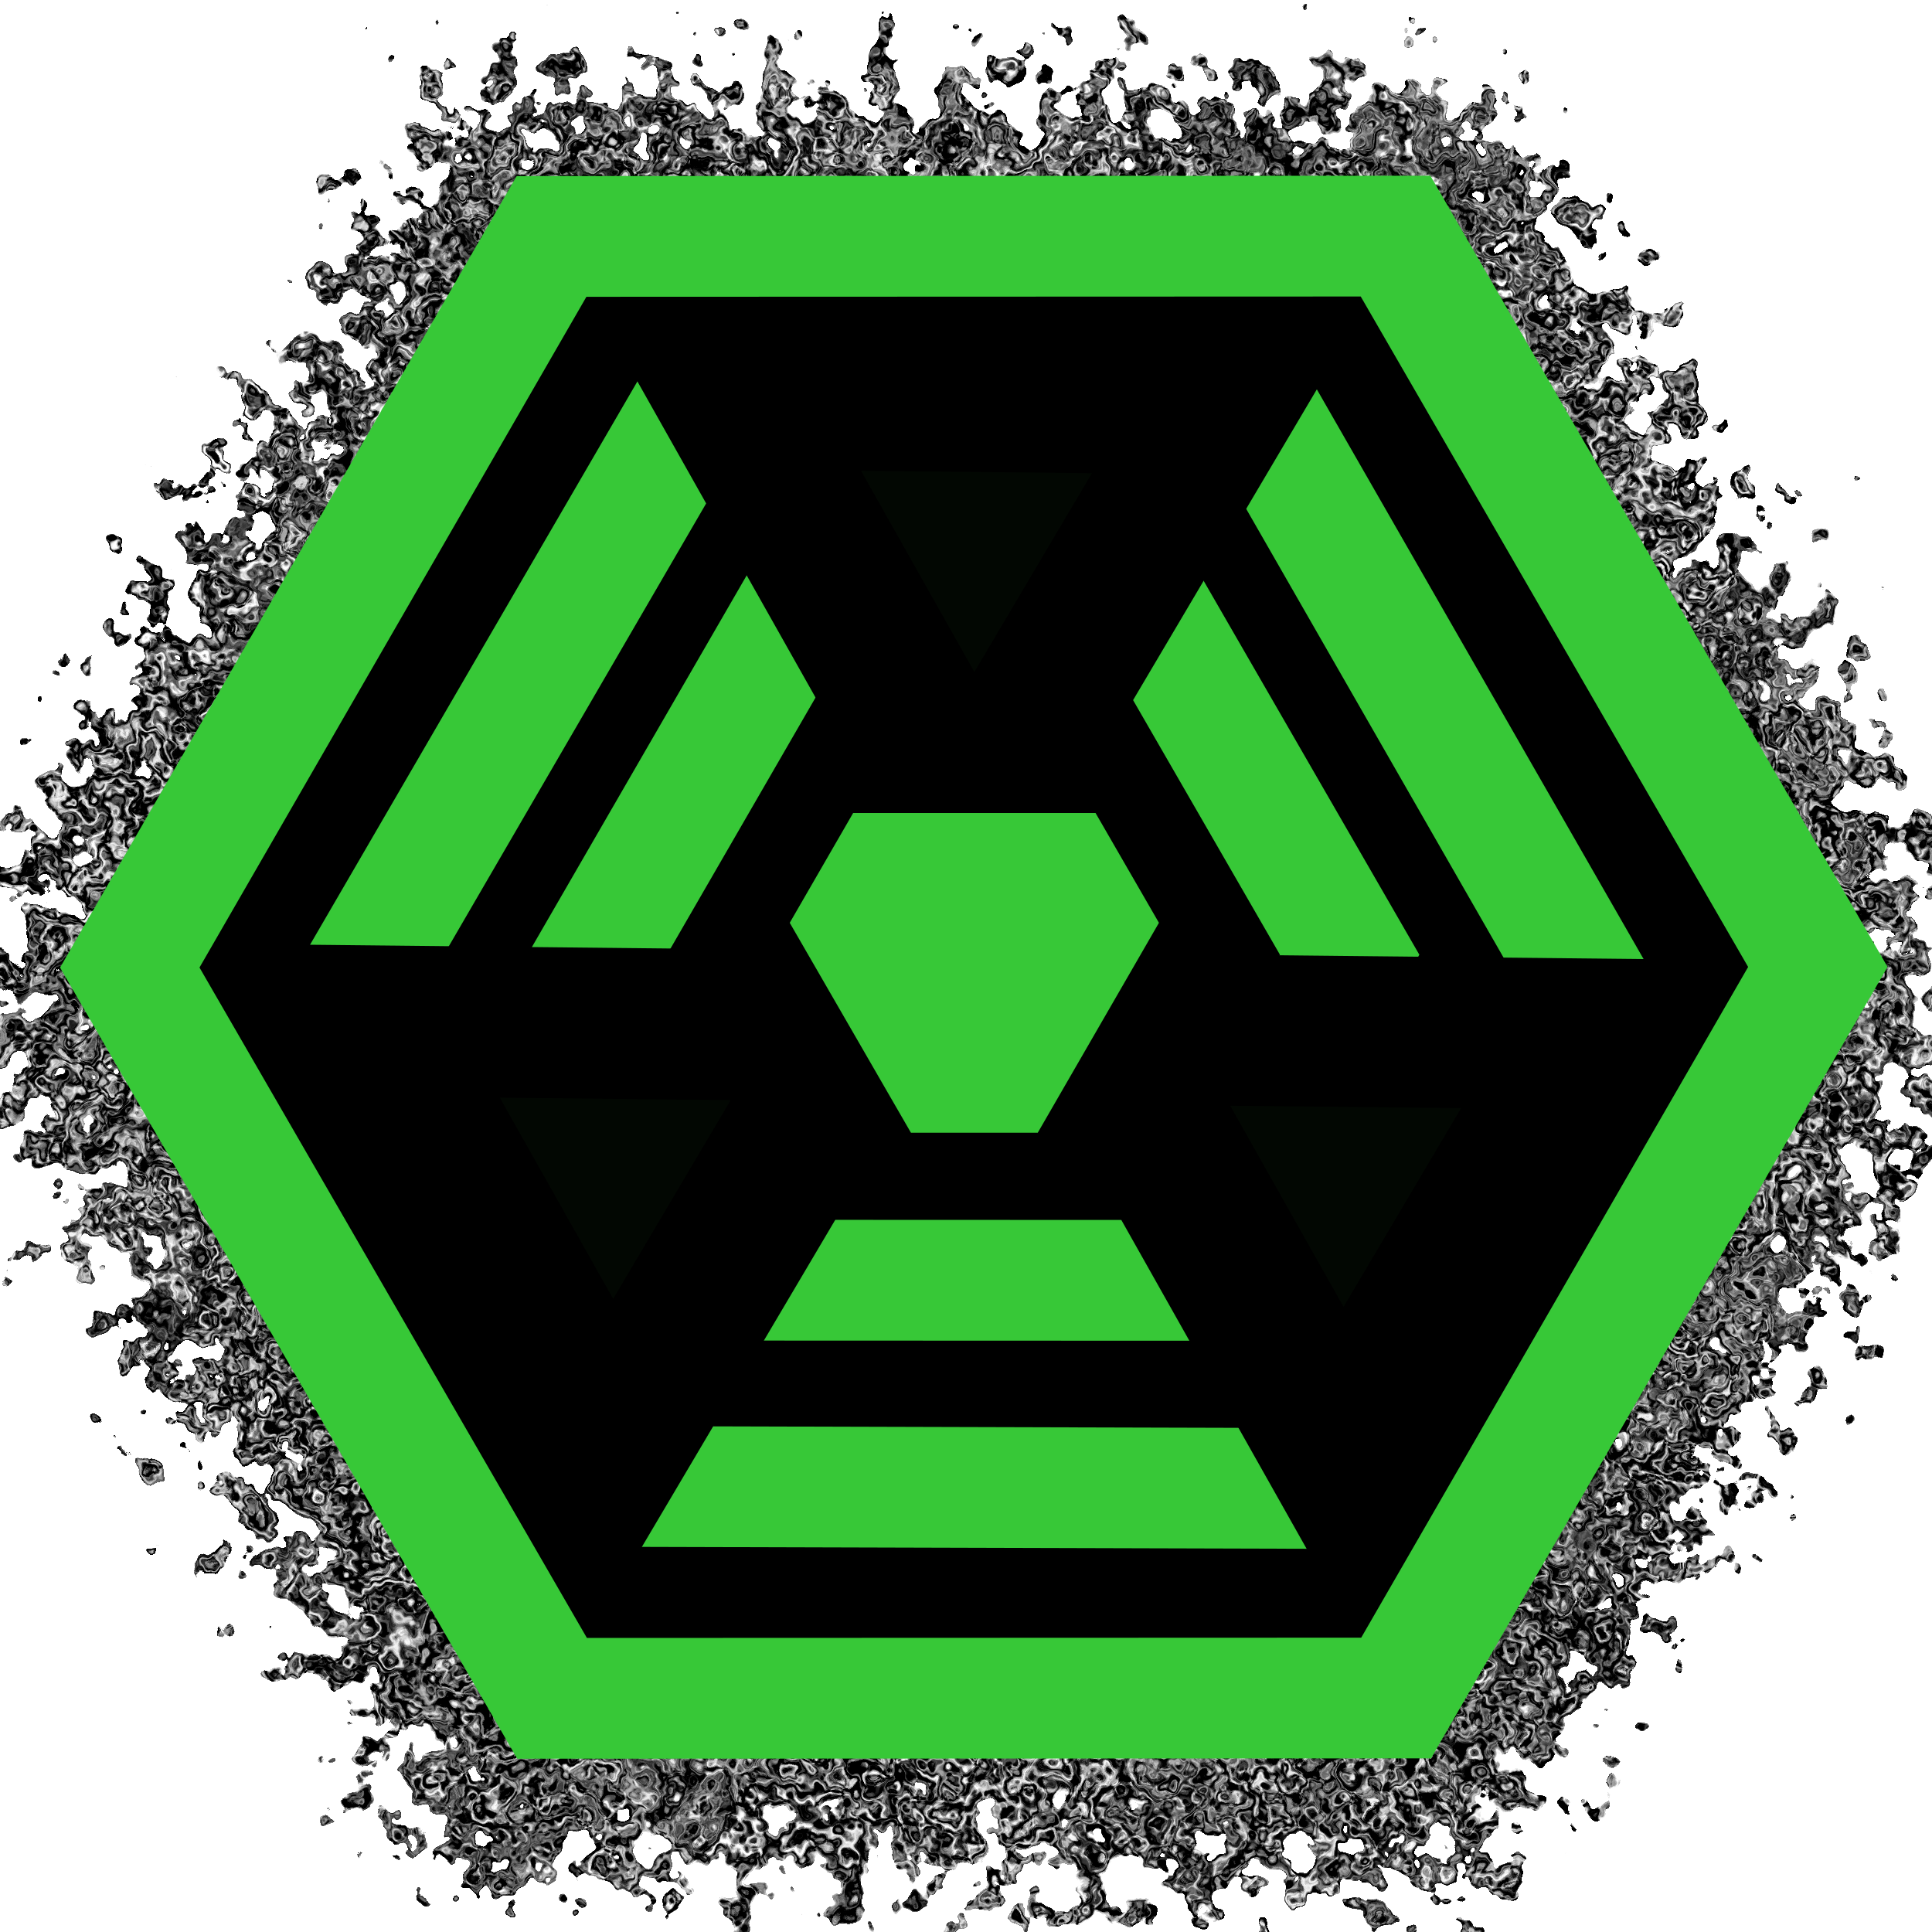
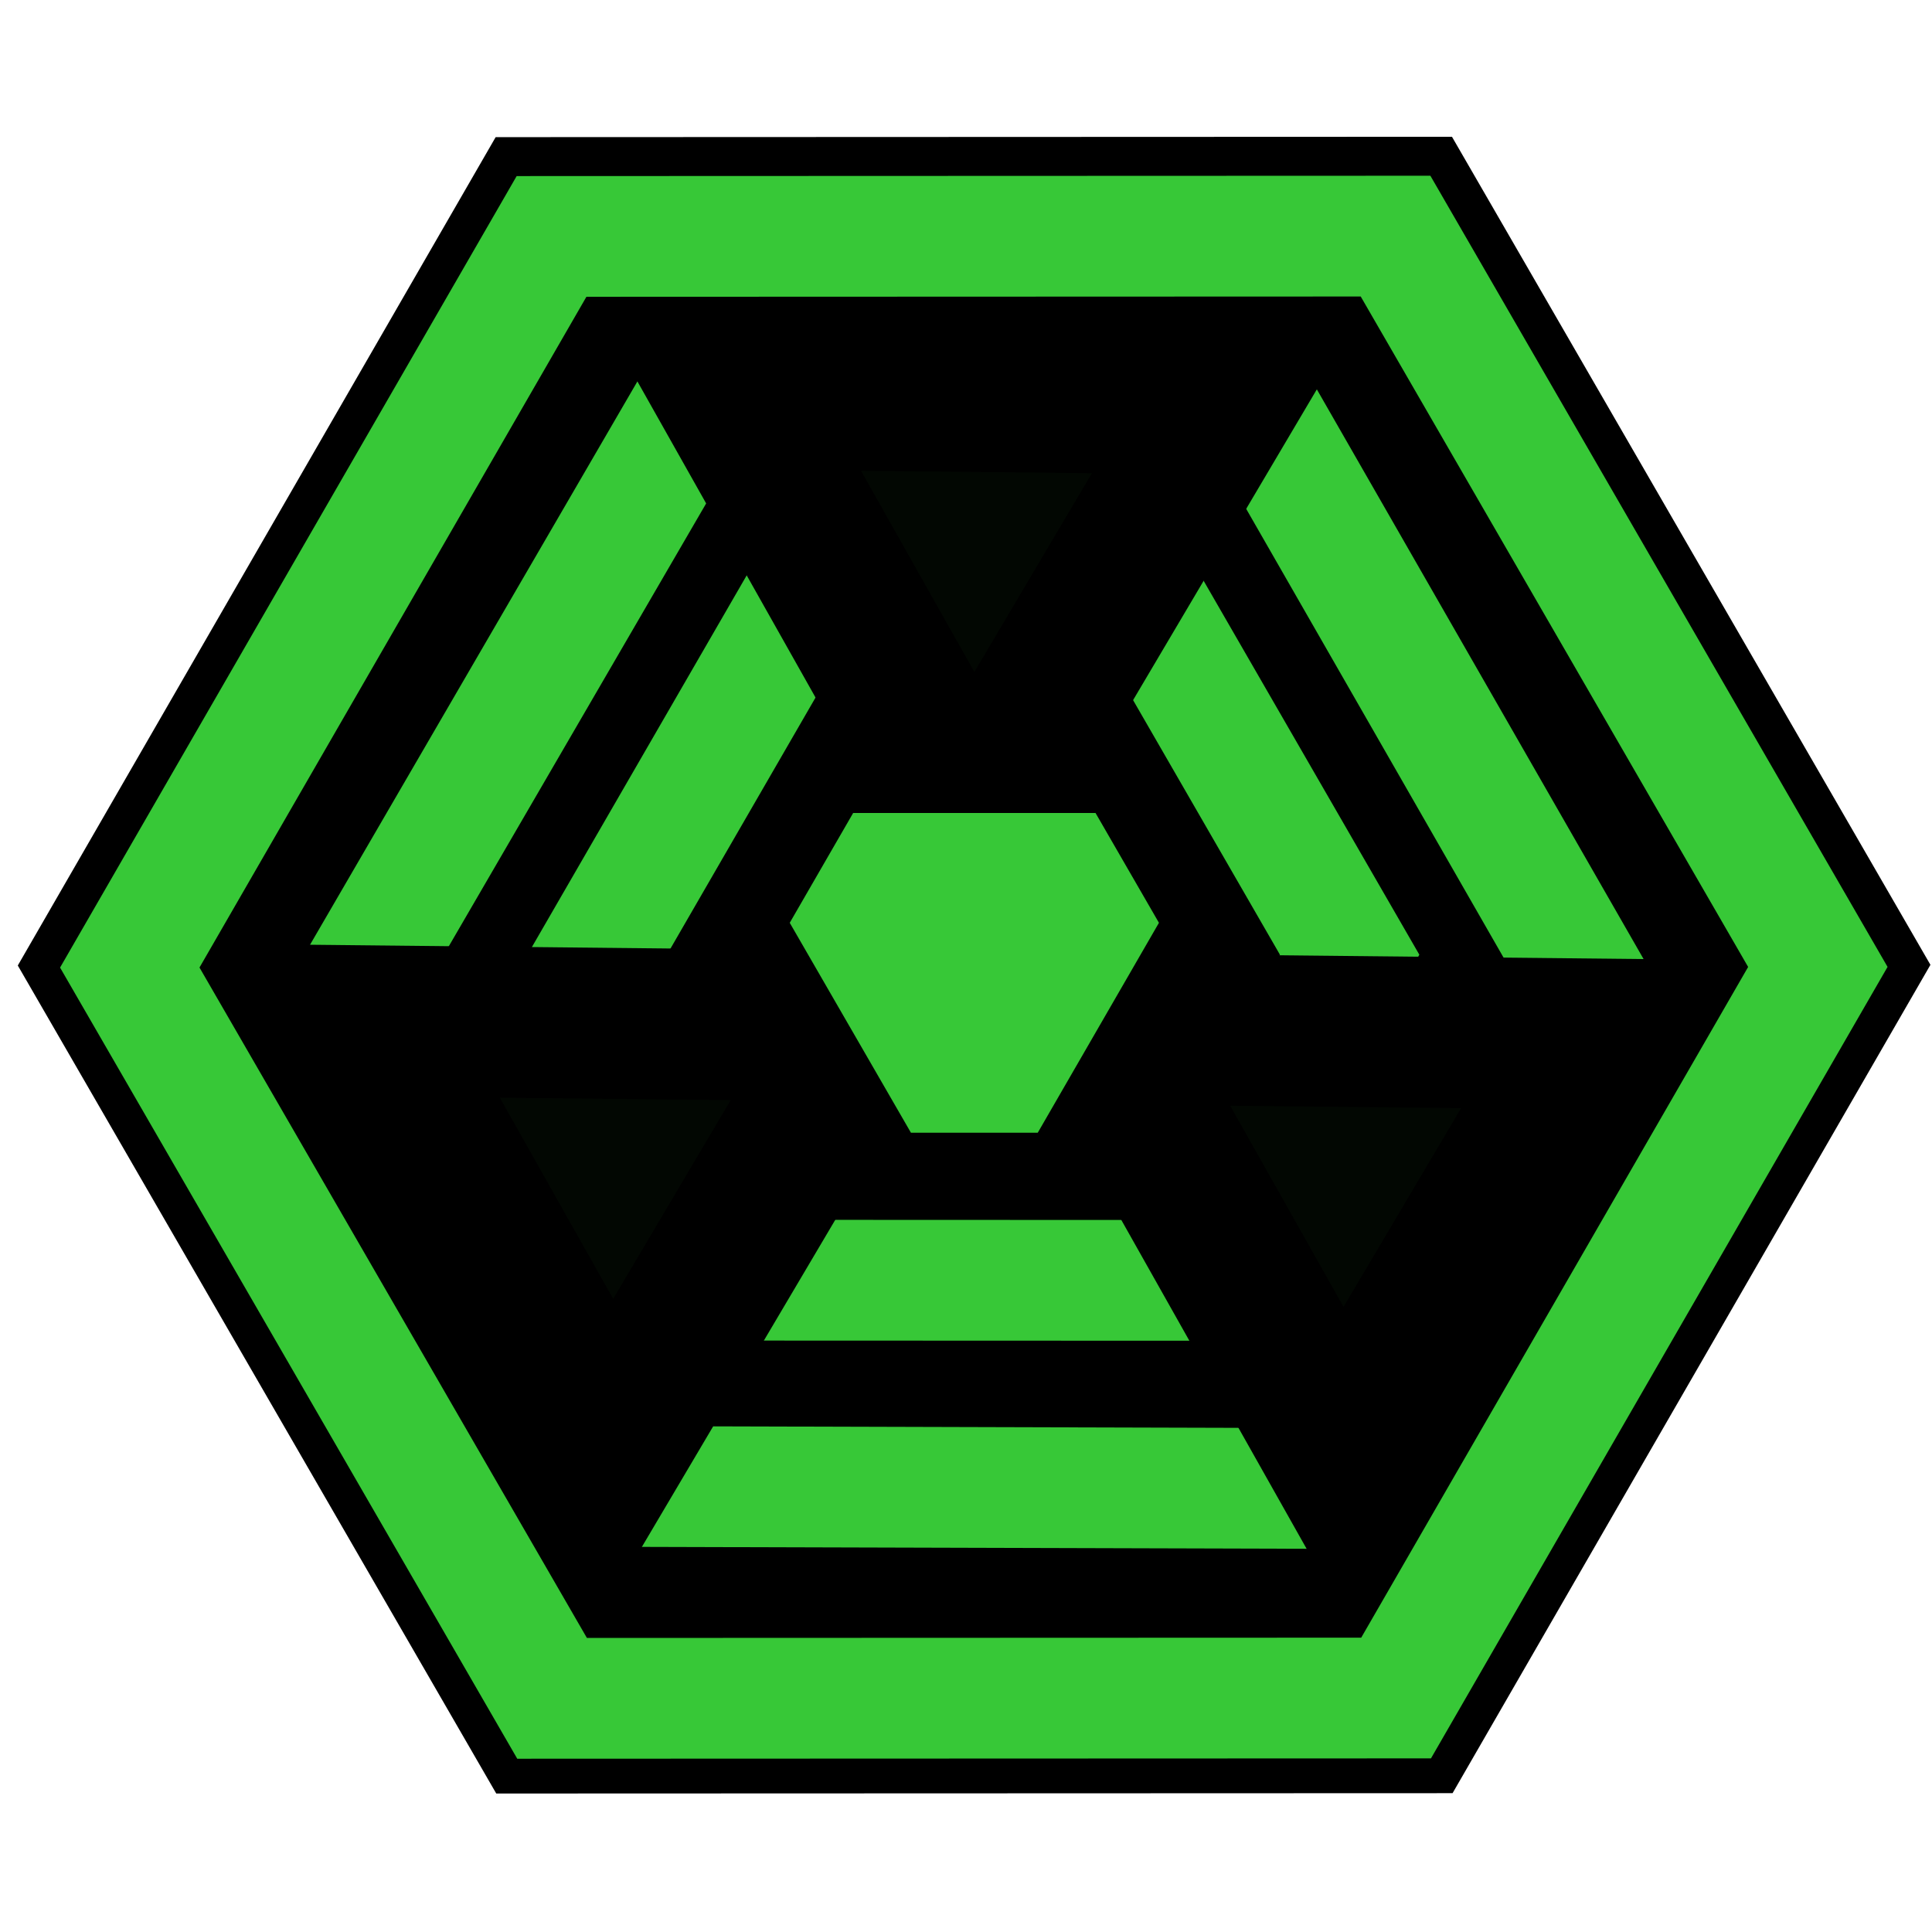
<svg xmlns="http://www.w3.org/2000/svg" xmlns:ns1="http://www.openswatchbook.org/uri/2009/osb" xmlns:xlink="http://www.w3.org/1999/xlink" id="svg8" version="1.1" viewBox="0 0 67.733 67.733" height="256" width="256">
  <defs id="defs2">
    <linearGradient id="linearGradient2520" ns1:paint="solid">
      <stop style="stop-color:#37c837;stop-opacity:1;" offset="0" id="stop2518" />
    </linearGradient>
    <marker style="overflow:visible" id="Torso" refX="0.0" refY="0.0" orient="auto">
      <g style="stroke:#00ff66;stroke-opacity:1;fill:#2aff80;fill-opacity:1" transform="scale(0.7)" id="g1085">
        <path style="fill:#2aff80;fill-opacity:1;fill-rule:evenodd;stroke:#00ff66;stroke-width:1.25;stroke-opacity:1" d="M -4.779,-3.24 C -2.429,-2.874 0.521,-1.302 0.258,0.388 C -0.005,2.078 -2.213,2.618 -4.563,2.252 C -6.913,1.886 -8.521,0.752 -8.258,-0.938 C -7.995,-2.628 -7.13,-3.605 -4.779,-3.24 z " id="path1071" />
        <path style="fill:#2aff80;fill-opacity:1;fill-rule:evenodd;stroke:#00ff66;stroke-width:1pt;stroke-opacity:1" d="M 4.46,0.089 C -2.556,-4.378 5.225,-3.906 -0.848,-8.72" id="path1073" />
        <path style="fill:#2aff80;fill-opacity:1;fill-rule:evenodd;stroke:#00ff66;stroke-width:1pt;stroke-opacity:1" d="M 4.93,0.058 C -1.387,1.749 1.803,5.478 -4.945,7.546" id="path1075" />
        <rect style="fill-rule:evenodd;stroke-width:1pt;stroke:#00ff66;stroke-opacity:1;fill:#2aff80;fill-opacity:1" width="2.637" height="2.761" x="-10.392" y="-1.741" transform="matrix(0.527536,-0.849533,0.887668,0.460484,0,0)" id="rect1077" />
        <rect style="fill-rule:evenodd;stroke-width:1pt;stroke:#00ff66;stroke-opacity:1;fill:#2aff80;fill-opacity:1" width="2.733" height="2.861" x="4.959" y="-7.963" transform="matrix(0.671205,-0.741272,0.790802,0.612072,0,0)" id="rect1079" />
        <path style="fill:#2aff80;fill-opacity:1;fill-rule:evenodd;stroke:#00ff66;stroke-width:1pt;stroke-opacity:1" d="M 16.78 -28.685 A 0.607 0.607 0 1 0 15.565,-28.685 A 0.607 0.607 0 1 0 16.78 -28.685 z" transform="matrix(0,-1.109517,1.109517,0,25.96648,19.71619)" id="path1081" />
        <path style="fill:#2aff80;fill-opacity:1;fill-rule:evenodd;stroke:#00ff66;stroke-width:1pt;stroke-opacity:1" d="M 16.78 -28.685 A 0.607 0.607 0 1 0 15.565,-28.685 A 0.607 0.607 0 1 0 16.78 -28.685 z" transform="matrix(0,-1.109517,1.109517,0,26.8245,16.99126)" id="path1083" />
      </g>
    </marker>
    <marker style="overflow:visible" id="EmptyTriangleInS" refX="0.0" refY="0.0" orient="auto">
      <path transform="scale(-0.2) translate(-3.0,0)" style="fill-rule:evenodd;fill:#2aff80;stroke:#00ff66;stroke-width:1pt;stroke-opacity:1;fill-opacity:1" d="M 5.77,0.0 L -2.88,5.0 L -2.88,-5.0 L 5.77,0.0 z " id="path1016" />
    </marker>
    <marker style="overflow:visible" id="marker1199" refX="0.0" refY="0.0" orient="auto">
      <path transform="scale(0.2) translate(7.4, 1)" style="fill-rule:evenodd;stroke:#00ff66;stroke-width:1pt;stroke-opacity:1;fill:#2aff80;fill-opacity:1" d="M -2.5,-1.0 C -2.5,1.76 -4.74,4.0 -7.5,4.0 C -10.26,4.0 -12.5,1.76 -12.5,-1.0 C -12.5,-3.76 -10.26,-6.0 -7.5,-6.0 C -4.74,-6.0 -2.5,-3.76 -2.5,-1.0 z " id="path1197" />
    </marker>
    <marker orient="auto" refY="0.0" refX="0.0" id="DistanceStart" style="overflow:visible">
      <g style="stroke:#00ff66;stroke-opacity:1;fill:#2aff80;fill-opacity:1" id="g2300">
        <path id="path2306" d="M 0,0 L 2,0" style="fill:#2aff80;stroke:#00ff66;stroke-width:1.15;stroke-linecap:square;stroke-opacity:1;fill-opacity:1" />
        <path id="path2302" d="M 0,0 L 13,4 L 9,0 13,-4 L 0,0 z " style="fill:#2aff80;fill-rule:evenodd;stroke:#00ff66;stroke-opacity:1;fill-opacity:1" />
        <path id="path2304" d="M 0,-4 L 0,40" style="fill:#2aff80;stroke:#00ff66;stroke-width:1;stroke-linecap:square;stroke-opacity:1;fill-opacity:1" />
      </g>
    </marker>
    <marker style="overflow:visible" id="DotS" refX="0.0" refY="0.0" orient="auto">
      <path transform="scale(0.2) translate(7.4, 1)" style="fill-rule:evenodd;stroke:#00ff66;stroke-width:1pt;stroke-opacity:1;fill:#2aff80;fill-opacity:1" d="M -2.5,-1.0 C -2.5,1.76 -4.74,4.0 -7.5,4.0 C -10.26,4.0 -12.5,1.76 -12.5,-1.0 C -12.5,-3.76 -10.26,-6.0 -7.5,-6.0 C -4.74,-6.0 -2.5,-3.76 -2.5,-1.0 z " id="path926" />
    </marker>
    <radialGradient xlink:href="#linearGradient2520" id="radialGradient2524" cx="34.141" cy="33.91" fx="34.141" fy="33.91" r="31.423" gradientTransform="matrix(1,0,0,0.8662106,0,4.536735)" gradientUnits="userSpaceOnUse" />
    <filter style="color-interpolation-filters:sRGB;" height="1.2" width="1.2" y="-0.1" x="-0.1" id="filter13522">
      <feTurbulence seed="50" type="fractalNoise" baseFrequency="1" numOctaves="3" result="result1" id="feTurbulence13504" />
      <feColorMatrix type="luminanceToAlpha" in="SourceGraphic" result="result0" id="feColorMatrix13506" />
      <feColorMatrix result="result2" values="1 0 0 0 0 0 1 0 0 0 0 0 1 0 0 0 0 0 0.5 0 " id="feColorMatrix13508" />
      <feComposite result="result3" operator="" in="result1" in2="result2" id="feComposite13510" />
      <feColorMatrix result="result91" values="1" id="feColorMatrix13512" type="matrix" />
      <feComposite in2="result91" operator="arithmetic" k1="1.5" result="result93" id="feComposite13514" />
      <feComposite in2="result93" in="SourceGraphic" operator="out" result="result4" id="feComposite13516" />
      <feComposite in2="result4" operator="arithmetic" k2="0.5" k1="1" id="feComposite13518" />
      <feDisplacementMap scale="9.2" xChannelSelector="R" yChannelSelector="A" in2="result1" result="result92" id="feDisplacementMap13520" />
    </filter>
  </defs>
-   <path d="M 19.336,8.289 48.926,8.278 63.731,33.899 48.945,59.53 19.355,59.541 4.55,33.921 Z" id="path13452" style="opacity:1;fill:#000000;fill-opacity:1;stroke:none;stroke-width:3.175;stroke-linecap:round;stroke-linejoin:miter;stroke-miterlimit:4;stroke-dasharray:none;stroke-dashoffset:0;stroke-opacity:1;paint-order:normal;filter:url(#filter13522)" transform="matrix(1.220548,0,0,1.220548,-7.512716,-6.770088)" />
+   <path d="M 17.377,4.808 50.904,4.795 67.678,33.825 50.925,62.866 17.398,62.878 0.624,33.849 Z" id="path13452" style="opacity:1;fill:#000000;fill-opacity:1;stroke:none;stroke-width:3.597;stroke-linecap:round;stroke-linejoin:miter;stroke-miterlimit:4;stroke-dasharray:none;stroke-dashoffset:0;stroke-opacity:1;paint-order:normal" />
  <path style="opacity:1;fill:#000000;fill-opacity:1;stroke:url(#radialGradient2524);stroke-width:4.233;stroke-linecap:round;stroke-linejoin:miter;stroke-miterlimit:4;stroke-dasharray:none;stroke-dashoffset:0;stroke-opacity:1;paint-order:normal" id="path927" d="M 19.336,8.289 48.926,8.278 63.731,33.899 48.945,59.53 19.355,59.541 4.55,33.921 Z" />
  <path d="m 23.599,15.429 21.182,0.06 L 55.32,33.864 44.677,52.178 23.495,52.118 12.956,33.743 Z" id="path932" style="opacity:1;fill:none;fill-opacity:1;stroke:#37c837;stroke-width:4.233;stroke-linecap:round;stroke-linejoin:miter;stroke-miterlimit:4;stroke-dasharray:none;stroke-dashoffset:0;stroke-opacity:1;paint-order:normal" />
  <path style="opacity:1;fill:none;fill-opacity:1;stroke:#37c837;stroke-width:4.233;stroke-linecap:round;stroke-linejoin:miter;stroke-miterlimit:4;stroke-dasharray:none;stroke-dashoffset:0;stroke-opacity:1;paint-order:normal" id="path934" d="m 27.541,22.043 13.186,0.005 6.589,11.422 -6.598,11.417 -13.186,-0.005 -6.589,-11.422 z" />
  <path style="opacity:1;fill:#020702;fill-opacity:1;stroke:#000000;stroke-width:5.292;stroke-linecap:round;stroke-linejoin:miter;stroke-miterlimit:4;stroke-dasharray:none;stroke-dashoffset:0;stroke-opacity:1;paint-order:normal" id="path936" d="M 30.227,35.97 21.442,50.828 12.968,35.79 Z" />
  <path style="opacity:1;fill:#020702;fill-opacity:1;stroke:#000000;stroke-width:5.292;stroke-linecap:round;stroke-linejoin:miter;stroke-miterlimit:4;stroke-dasharray:none;stroke-dashoffset:0;stroke-opacity:1;paint-order:normal" id="path936-7" d="M 42.891,13.991 34.105,28.849 25.631,13.811 Z" />
  <path style="opacity:1;fill:#020702;fill-opacity:1;stroke:#000000;stroke-width:5.292;stroke-linecap:round;stroke-linejoin:miter;stroke-miterlimit:4;stroke-dasharray:none;stroke-dashoffset:0;stroke-opacity:1;paint-order:normal" id="path936-7-5" d="M 55.834,36.251 47.048,51.109 38.574,36.072 Z" />
  <path style="opacity:1;fill:#37c837;fill-opacity:1;stroke:#37c837;stroke-width:5.133;stroke-linecap:square;stroke-linejoin:bevel;stroke-miterlimit:4;stroke-dasharray:none;stroke-dashoffset:0;stroke-opacity:1;paint-order:normal" id="path1487-9" d="m 34.159,38.429 4.249,-7.36 h -8.498 z" />
</svg>
